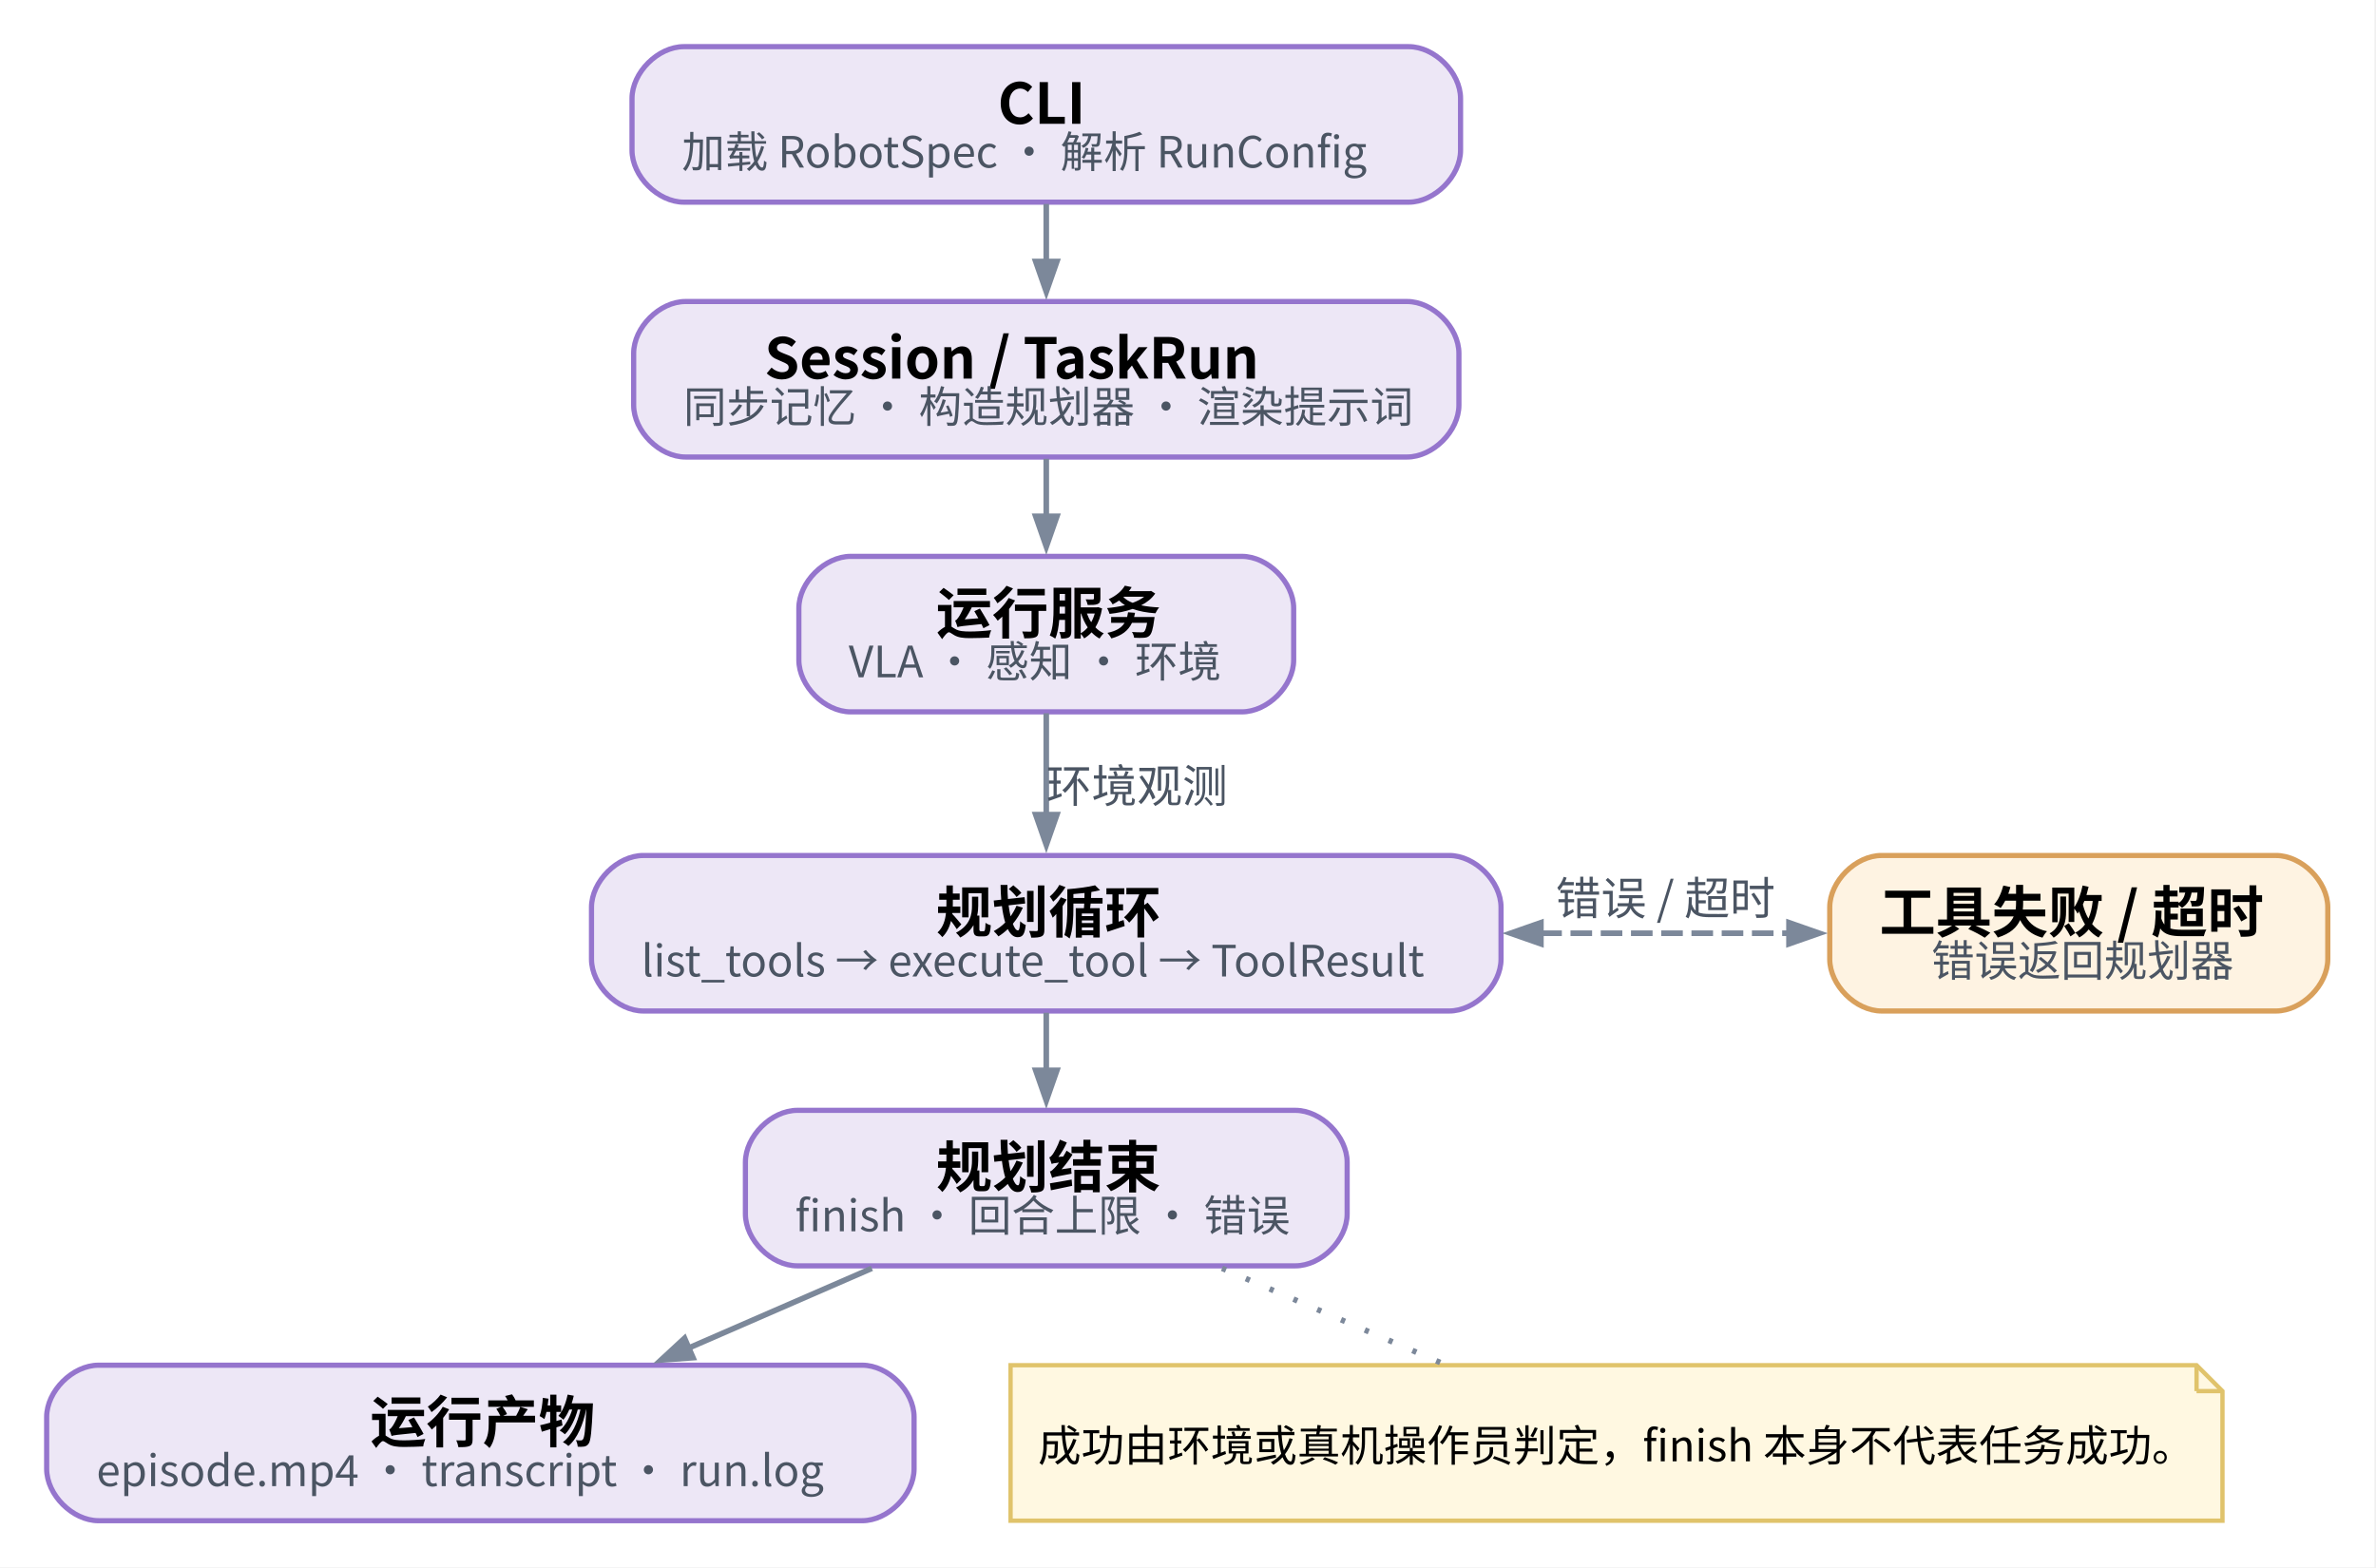
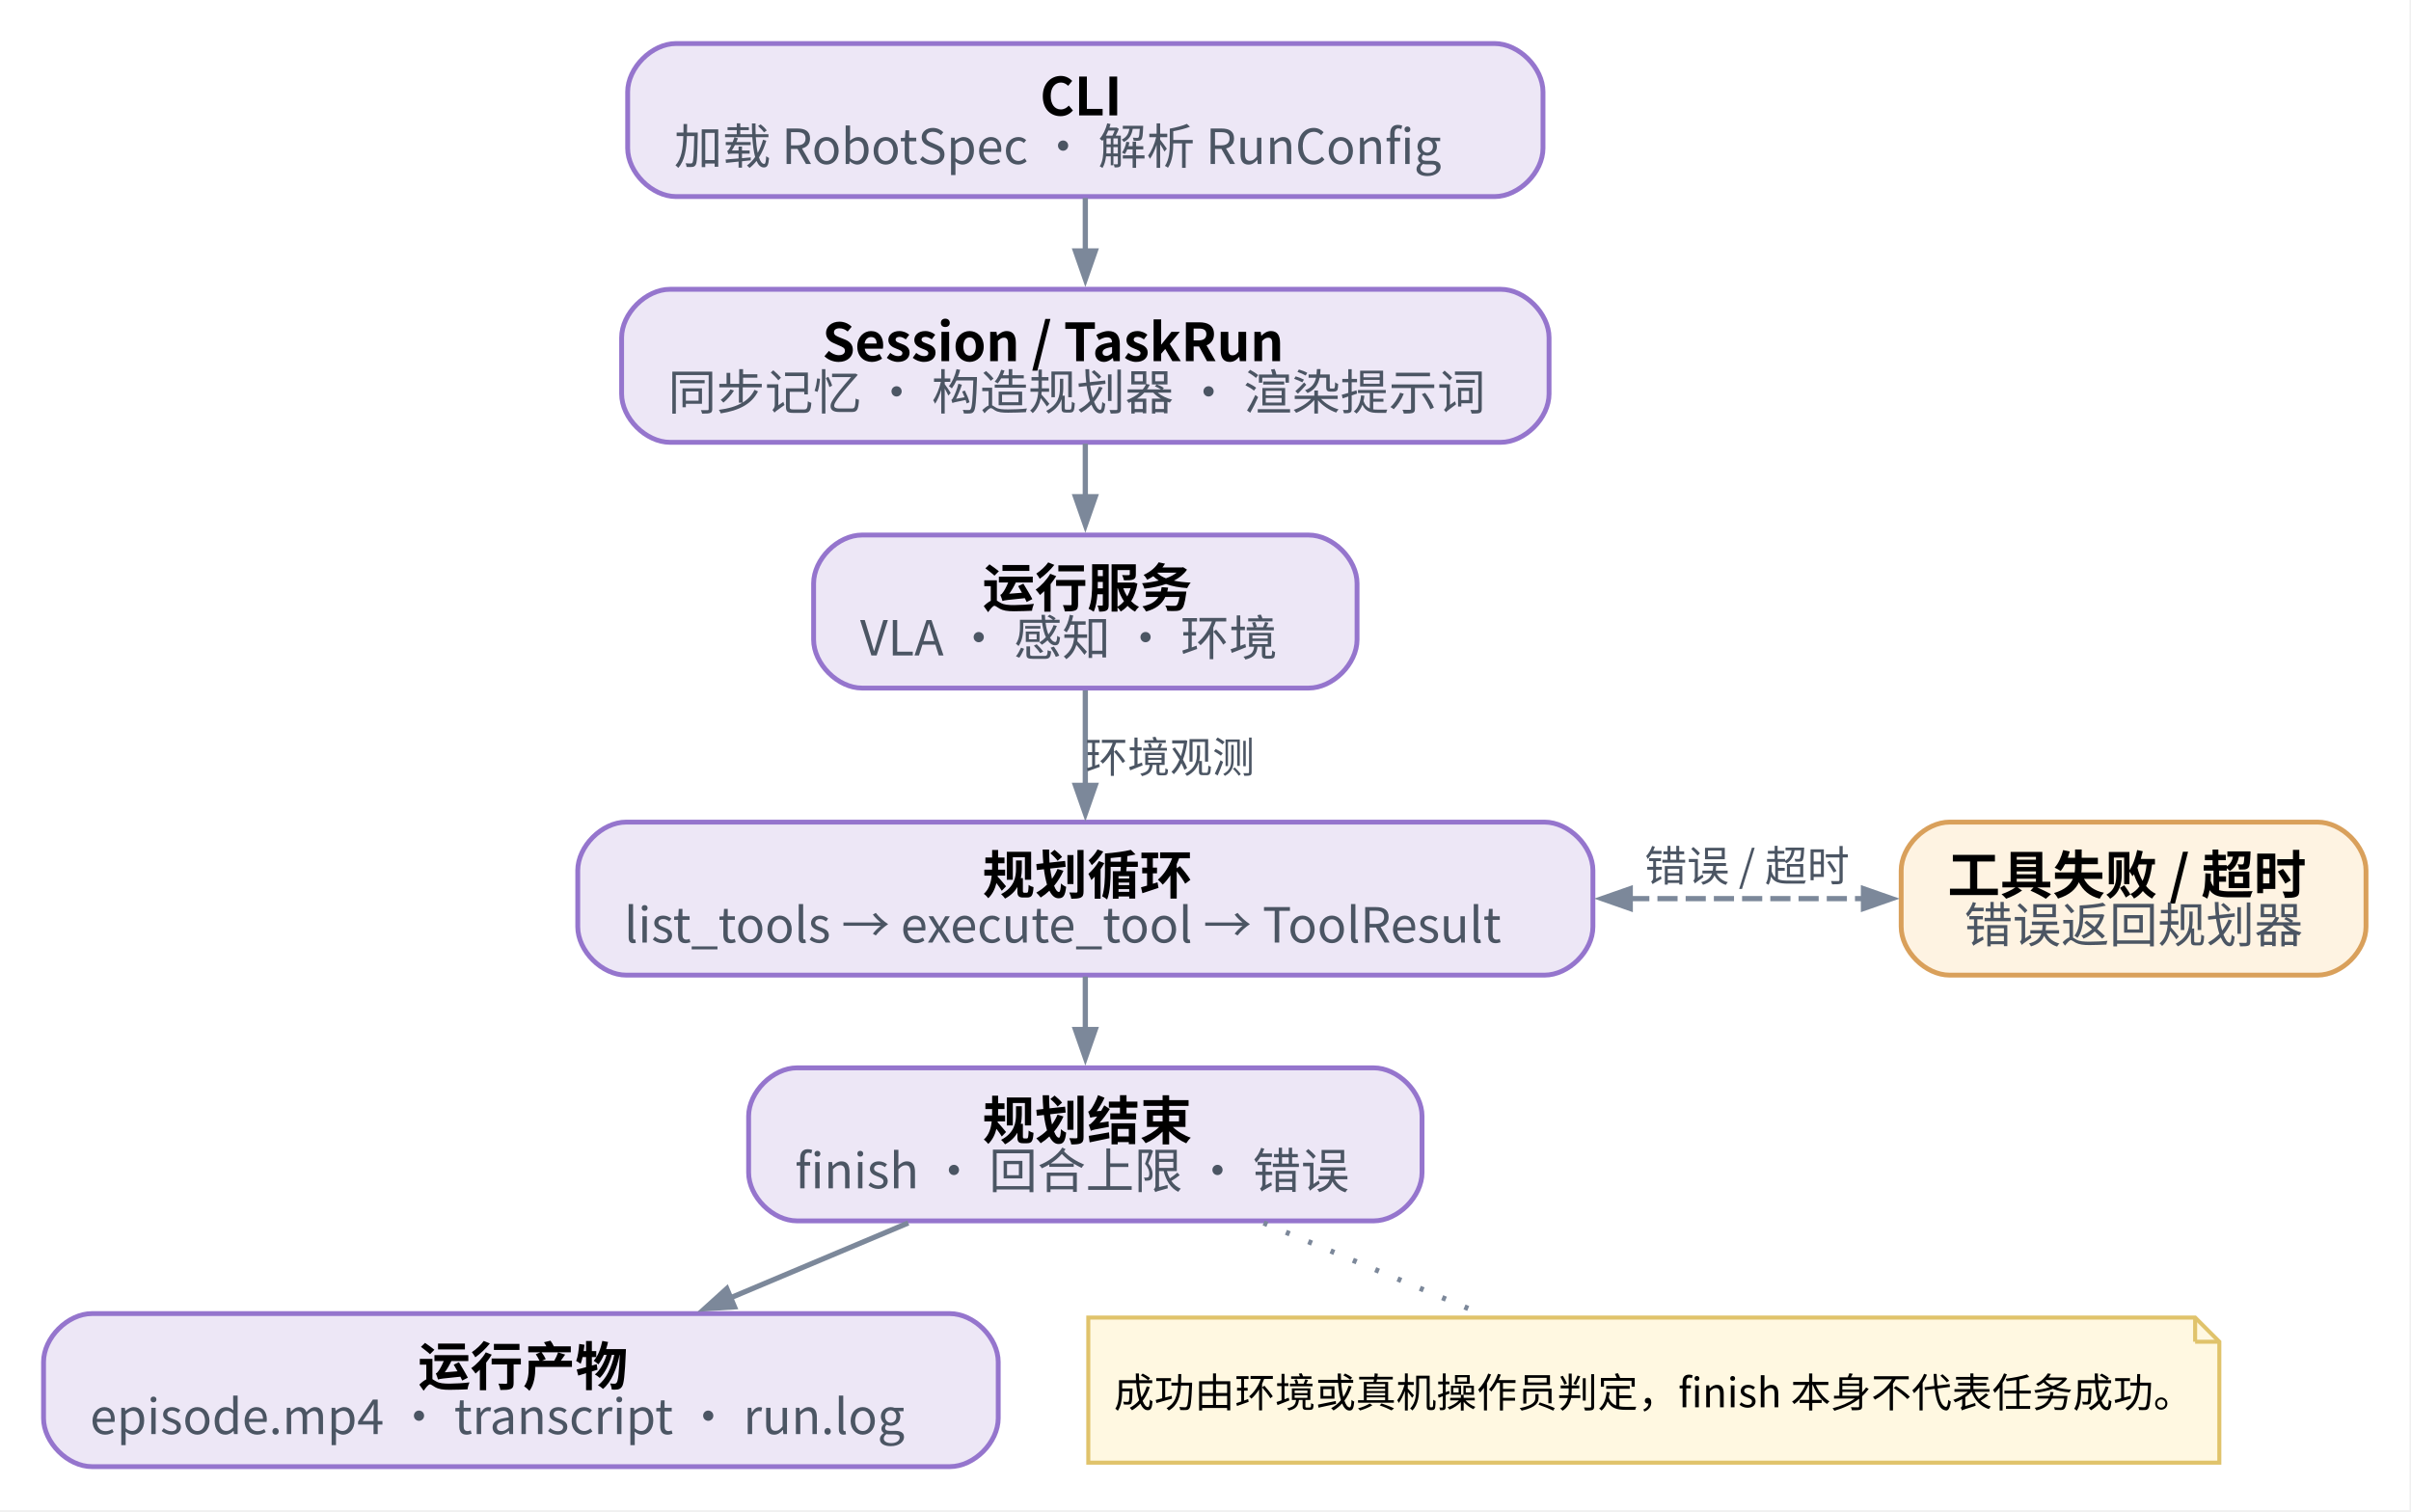
- <svg xmlns="http://www.w3.org/2000/svg" width="550pt" height="363pt" viewBox="0.00 0.00 550.00 363.00">
-   <g id="graph0" class="graph" transform="scale(1 1) rotate(0) translate(10.8 352.05)">
-     <polygon fill="white" stroke="none" points="-10.8,10.8 -10.8,-352.05 538.84,-352.05 538.84,10.8 -10.8,10.8" />
+ <svg xmlns="http://www.w3.org/2000/svg" width="598pt" height="375pt" viewBox="0.00 0.00 598.00 375.00">
+   <g id="graph0" class="graph" transform="scale(1 1) rotate(0) translate(10.8 363.81)">
+     <polygon fill="white" stroke="none" points="-10.8,10.8 -10.8,-363.81 586.84,-363.81 586.84,10.8 -10.8,10.8" />
    <g id="node1" class="node">
-       <path fill="#ede7f6" stroke="#9575cd" stroke-width="1.2" d="M315.29,-341.25C315.29,-341.25 147.5,-341.25 147.5,-341.25 141.5,-341.25 135.5,-335.25 135.5,-329.25 135.5,-329.25 135.5,-317.25 135.5,-317.25 135.5,-311.25 141.5,-305.25 147.5,-305.25 147.5,-305.25 315.29,-305.25 315.29,-305.25 321.29,-305.25 327.29,-311.25 327.29,-317.25 327.29,-317.25 327.29,-329.25 327.29,-329.25 327.29,-335.25 321.29,-341.25 315.29,-341.25" />
-       <text xml:space="preserve" text-anchor="start" x="220.14" y="-323.4" font-family="Hiragino Sans GB,Noto Sans CJK SC,sans-serif" font-weight="bold" font-size="13.00">CLI</text>
-       <text xml:space="preserve" text-anchor="start" x="147.02" y="-313.25" font-family="Hiragino Sans GB,Noto Sans CJK SC,sans-serif" font-size="10.00" fill="#4b5563">加载 RobotSpec · 解析 RunConfig</text>
+       <path fill="#ede7f6" stroke="#9575cd" stroke-width="1.2" d="M359.91,-353.01C359.91,-353.01 156.88,-353.01 156.88,-353.01 150.88,-353.01 144.88,-347.01 144.88,-341.01 144.88,-341.01 144.88,-327.05 144.88,-327.05 144.88,-321.05 150.88,-315.05 156.88,-315.05 156.88,-315.05 359.91,-315.05 359.91,-315.05 365.91,-315.05 371.91,-321.05 371.91,-327.05 371.91,-327.05 371.91,-341.01 371.91,-341.01 371.91,-347.01 365.91,-353.01 359.91,-353.01" />
+       <text xml:space="preserve" text-anchor="start" x="247.14" y="-335.18" font-family="Hiragino Sans GB,Noto Sans CJK SC,sans-serif" font-weight="bold" font-size="13.00">CLI</text>
+       <text xml:space="preserve" text-anchor="start" x="156.39" y="-323.13" font-family="Hiragino Sans GB,Noto Sans CJK SC,sans-serif" font-size="12.00" fill="#4b5563">加载 RobotSpec · 解析 RunConfig</text>
    </g>
    <g id="node2" class="node">
-       <path fill="#ede7f6" stroke="#9575cd" stroke-width="1.2" d="M314.91,-282.25C314.91,-282.25 147.88,-282.25 147.88,-282.25 141.88,-282.25 135.88,-276.25 135.88,-270.25 135.88,-270.25 135.88,-258.25 135.88,-258.25 135.88,-252.25 141.88,-246.25 147.88,-246.25 147.88,-246.25 314.91,-246.25 314.91,-246.25 320.91,-246.25 326.91,-252.25 326.91,-258.25 326.91,-258.25 326.91,-270.25 326.91,-270.25 326.91,-276.25 320.91,-282.25 314.91,-282.25" />
-       <text xml:space="preserve" text-anchor="start" x="166.14" y="-264.4" font-family="Hiragino Sans GB,Noto Sans CJK SC,sans-serif" font-weight="bold" font-size="13.00">Session / TaskRun</text>
-       <text xml:space="preserve" text-anchor="start" x="147.39" y="-254.25" font-family="Hiragino Sans GB,Noto Sans CJK SC,sans-serif" font-size="10.00" fill="#4b5563">同步记忆 · 构造规划器 · 渲染提示词</text>
+       <path fill="#ede7f6" stroke="#9575cd" stroke-width="1.2" d="M361.41,-292.05C361.41,-292.05 155.38,-292.05 155.38,-292.05 149.38,-292.05 143.38,-286.05 143.38,-280.05 143.38,-280.05 143.38,-266.09 143.38,-266.09 143.38,-260.09 149.38,-254.09 155.38,-254.09 155.38,-254.09 361.41,-254.09 361.41,-254.09 367.41,-254.09 373.41,-260.09 373.41,-266.09 373.41,-266.09 373.41,-280.05 373.41,-280.05 373.41,-286.05 367.41,-292.05 361.41,-292.05" />
+       <text xml:space="preserve" text-anchor="start" x="193.14" y="-274.22" font-family="Hiragino Sans GB,Noto Sans CJK SC,sans-serif" font-weight="bold" font-size="13.00">Session / TaskRun</text>
+       <text xml:space="preserve" text-anchor="start" x="154.89" y="-262.17" font-family="Hiragino Sans GB,Noto Sans CJK SC,sans-serif" font-size="12.00" fill="#4b5563">同步记忆 · 构造规划器 · 渲染提示词</text>
    </g>
    <g id="edge1" class="edge">
-       <path fill="none" stroke="#7c889a" stroke-width="1.3" d="M231.39,-304.84C231.39,-300.53 231.39,-295.82 231.39,-291.2" />
-       <polygon fill="#7c889a" stroke="#7c889a" stroke-width="1.3" points="233.85,-291.52 231.4,-284.52 228.95,-291.52 233.85,-291.52" />
+       <path fill="none" stroke="#7c889a" stroke-width="1.3" d="M258.39,-314.7C258.39,-310.52 258.39,-306 258.39,-301.54" />
+       <polygon fill="#7c889a" stroke="#7c889a" stroke-width="1.3" points="260.85,-301.56 258.4,-294.56 255.95,-301.56 260.85,-301.56" />
    </g>
    <g id="node3" class="node">
-       <path fill="#ede7f6" stroke="#9575cd" stroke-width="1.2" d="M276.66,-223.25C276.66,-223.25 186.12,-223.25 186.12,-223.25 180.12,-223.25 174.12,-217.25 174.12,-211.25 174.12,-211.25 174.12,-199.25 174.12,-199.25 174.12,-193.25 180.12,-187.25 186.12,-187.25 186.12,-187.25 276.66,-187.25 276.66,-187.25 282.66,-187.25 288.66,-193.25 288.66,-199.25 288.66,-199.25 288.66,-211.25 288.66,-211.25 288.66,-217.25 282.66,-223.25 276.66,-223.25" />
-       <text xml:space="preserve" text-anchor="start" x="205.89" y="-205.4" font-family="Hiragino Sans GB,Noto Sans CJK SC,sans-serif" font-weight="bold" font-size="13.00">运行服务</text>
-       <text xml:space="preserve" text-anchor="start" x="185.64" y="-195.25" font-family="Hiragino Sans GB,Noto Sans CJK SC,sans-serif" font-size="10.00" fill="#4b5563">VLA · 感知 · 环境</text>
+       <path fill="#ede7f6" stroke="#9575cd" stroke-width="1.2" d="M313.79,-231.09C313.79,-231.09 203,-231.09 203,-231.09 197,-231.09 191,-225.09 191,-219.09 191,-219.09 191,-205.13 191,-205.13 191,-199.13 197,-193.13 203,-193.13 203,-193.13 313.79,-193.13 313.79,-193.13 319.79,-193.13 325.79,-199.13 325.79,-205.13 325.79,-205.13 325.79,-219.09 325.79,-219.09 325.79,-225.09 319.79,-231.09 313.79,-231.09" />
+       <text xml:space="preserve" text-anchor="start" x="232.89" y="-213.26" font-family="Hiragino Sans GB,Noto Sans CJK SC,sans-serif" font-weight="bold" font-size="13.00">运行服务</text>
+       <text xml:space="preserve" text-anchor="start" x="202.52" y="-201.21" font-family="Hiragino Sans GB,Noto Sans CJK SC,sans-serif" font-size="12.00" fill="#4b5563">VLA · 感知 · 环境</text>
    </g>
    <g id="edge2" class="edge">
-       <path fill="none" stroke="#7c889a" stroke-width="1.3" d="M231.39,-245.84C231.39,-241.53 231.39,-236.82 231.39,-232.2" />
-       <polygon fill="#7c889a" stroke="#7c889a" stroke-width="1.3" points="233.85,-232.52 231.4,-225.52 228.95,-232.52 233.85,-232.52" />
+       <path fill="none" stroke="#7c889a" stroke-width="1.3" d="M258.39,-253.74C258.39,-249.56 258.39,-245.04 258.39,-240.58" />
+       <polygon fill="#7c889a" stroke="#7c889a" stroke-width="1.3" points="260.85,-240.6 258.4,-233.6 255.95,-240.6 260.85,-240.6" />
    </g>
    <g id="node4" class="node">
-       <path fill="#ede7f6" stroke="#9575cd" stroke-width="1.2" d="M324.66,-154C324.66,-154 138.12,-154 138.12,-154 132.12,-154 126.12,-148 126.12,-142 126.12,-142 126.12,-130 126.12,-130 126.12,-124 132.12,-118 138.12,-118 138.12,-118 324.66,-118 324.66,-118 330.66,-118 336.66,-124 336.66,-130 336.66,-130 336.66,-142 336.66,-142 336.66,-148 330.66,-154 324.66,-154" />
-       <text xml:space="preserve" text-anchor="start" x="205.89" y="-136.15" font-family="Hiragino Sans GB,Noto Sans CJK SC,sans-serif" font-weight="bold" font-size="13.00">规划循环</text>
-       <text xml:space="preserve" text-anchor="start" x="137.64" y="-126" font-family="Hiragino Sans GB,Noto Sans CJK SC,sans-serif" font-size="10.00" fill="#4b5563">list_tools → execute_tool → ToolResult</text>
+       <path fill="#ede7f6" stroke="#9575cd" stroke-width="1.2" d="M372.29,-159.88C372.29,-159.88 144.5,-159.88 144.5,-159.88 138.5,-159.88 132.5,-153.88 132.5,-147.88 132.5,-147.88 132.5,-133.92 132.5,-133.92 132.5,-127.92 138.5,-121.92 144.5,-121.92 144.5,-121.92 372.29,-121.92 372.29,-121.92 378.29,-121.92 384.29,-127.92 384.29,-133.92 384.29,-133.92 384.29,-147.88 384.29,-147.88 384.29,-153.88 378.29,-159.88 372.29,-159.88" />
+       <text xml:space="preserve" text-anchor="start" x="232.89" y="-142.05" font-family="Hiragino Sans GB,Noto Sans CJK SC,sans-serif" font-weight="bold" font-size="13.00">规划循环</text>
+       <text xml:space="preserve" text-anchor="start" x="144.02" y="-130" font-family="Hiragino Sans GB,Noto Sans CJK SC,sans-serif" font-size="12.00" fill="#4b5563">list_tools → execute_tool → ToolResult</text>
    </g>
    <g id="edge3" class="edge">
-       <path fill="none" stroke="#7c889a" stroke-width="1.3" d="M231.39,-186.93C231.39,-179.77 231.39,-171.31 231.39,-163.4" />
-       <polygon fill="#7c889a" stroke="#7c889a" stroke-width="1.3" points="233.85,-163.46 231.4,-156.46 228.95,-163.46 233.85,-163.46" />
-       <text xml:space="preserve" text-anchor="middle" x="252.39" y="-166.28" font-family="Hiragino Sans GB,Noto Sans CJK SC,sans-serif" font-size="10.50" fill="#4b5563">环境观测</text>
+       <path fill="none" stroke="#7c889a" stroke-width="1.3" d="M258.39,-192.56C258.39,-185.31 258.39,-176.85 258.39,-168.94" />
+       <polygon fill="#7c889a" stroke="#7c889a" stroke-width="1.3" points="260.85,-168.99 258.4,-161.99 255.95,-168.99 260.85,-168.99" />
+       <text xml:space="preserve" text-anchor="middle" x="279.39" y="-172.16" font-family="Hiragino Sans GB,Noto Sans CJK SC,sans-serif" font-size="10.50" fill="#4b5563">环境观测</text>
    </g>
    <g id="node5" class="node">
-       <path fill="#ede7f6" stroke="#9575cd" stroke-width="1.2" d="M289.04,-95C289.04,-95 173.75,-95 173.75,-95 167.75,-95 161.75,-89 161.75,-83 161.75,-83 161.75,-71 161.75,-71 161.75,-65 167.75,-59 173.75,-59 173.75,-59 289.04,-59 289.04,-59 295.04,-59 301.04,-65 301.04,-71 301.04,-71 301.04,-83 301.04,-83 301.04,-89 295.04,-95 289.04,-95" />
-       <text xml:space="preserve" text-anchor="start" x="205.89" y="-77.15" font-family="Hiragino Sans GB,Noto Sans CJK SC,sans-serif" font-weight="bold" font-size="13.00">规划结束</text>
-       <text xml:space="preserve" text-anchor="start" x="173.27" y="-67" font-family="Hiragino Sans GB,Noto Sans CJK SC,sans-serif" font-size="10.00" fill="#4b5563">finish · 回合上限 · 错误</text>
+       <path fill="#ede7f6" stroke="#9575cd" stroke-width="1.2" d="M329.91,-98.92C329.91,-98.92 186.88,-98.92 186.88,-98.92 180.88,-98.92 174.88,-92.92 174.88,-86.92 174.88,-86.92 174.88,-72.96 174.88,-72.96 174.88,-66.96 180.88,-60.96 186.88,-60.96 186.88,-60.96 329.91,-60.96 329.91,-60.96 335.91,-60.96 341.91,-66.96 341.91,-72.96 341.91,-72.96 341.91,-86.92 341.91,-86.92 341.91,-92.92 335.91,-98.92 329.91,-98.92" />
+       <text xml:space="preserve" text-anchor="start" x="232.89" y="-81.09" font-family="Hiragino Sans GB,Noto Sans CJK SC,sans-serif" font-weight="bold" font-size="13.00">规划结束</text>
+       <text xml:space="preserve" text-anchor="start" x="186.39" y="-69.04" font-family="Hiragino Sans GB,Noto Sans CJK SC,sans-serif" font-size="12.00" fill="#4b5563">finish · 回合上限 · 错误</text>
    </g>
    <g id="edge4" class="edge">
-       <path fill="none" stroke="#7c889a" stroke-width="1.3" d="M231.39,-117.59C231.39,-113.28 231.39,-108.57 231.39,-103.95" />
-       <polygon fill="#7c889a" stroke="#7c889a" stroke-width="1.3" points="233.85,-104.27 231.4,-97.27 228.95,-104.27 233.85,-104.27" />
+       <path fill="none" stroke="#7c889a" stroke-width="1.3" d="M258.39,-121.57C258.39,-117.39 258.39,-112.87 258.39,-108.41" />
+       <polygon fill="#7c889a" stroke="#7c889a" stroke-width="1.3" points="260.85,-108.43 258.4,-101.43 255.95,-108.43 260.85,-108.43" />
    </g>
    <g id="node7" class="node">
-       <path fill="#fef3e2" stroke="#d9a05b" stroke-width="1.2" d="M516.04,-154C516.04,-154 424.75,-154 424.75,-154 418.75,-154 412.75,-148 412.75,-142 412.75,-142 412.75,-130 412.75,-130 412.75,-124 418.75,-118 424.75,-118 424.75,-118 516.04,-118 516.04,-118 522.04,-118 528.04,-124 528.04,-130 528.04,-130 528.04,-142 528.04,-142 528.04,-148 522.04,-154 516.04,-154" />
-       <text xml:space="preserve" text-anchor="start" x="424.27" y="-136.15" font-family="Hiragino Sans GB,Noto Sans CJK SC,sans-serif" font-weight="bold" font-size="13.00">工具失败 / 超时</text>
-       <text xml:space="preserve" text-anchor="start" x="436.27" y="-126" font-family="Hiragino Sans GB,Noto Sans CJK SC,sans-serif" font-size="10.00" fill="#4b5563">错误返回规划器</text>
+       <path fill="#fef3e2" stroke="#d9a05b" stroke-width="1.2" d="M564.04,-159.88C564.04,-159.88 472.75,-159.88 472.75,-159.88 466.75,-159.88 460.75,-153.88 460.75,-147.88 460.75,-147.88 460.75,-133.92 460.75,-133.92 460.75,-127.92 466.75,-121.92 472.75,-121.92 472.75,-121.92 564.04,-121.92 564.04,-121.92 570.04,-121.92 576.04,-127.92 576.04,-133.92 576.04,-133.92 576.04,-147.88 576.04,-147.88 576.04,-153.88 570.04,-159.88 564.04,-159.88" />
+       <text xml:space="preserve" text-anchor="start" x="472.27" y="-142.05" font-family="Hiragino Sans GB,Noto Sans CJK SC,sans-serif" font-weight="bold" font-size="13.00">工具失败 / 超时</text>
+       <text xml:space="preserve" text-anchor="start" x="476.39" y="-130" font-family="Hiragino Sans GB,Noto Sans CJK SC,sans-serif" font-size="12.00" fill="#4b5563">错误返回规划器</text>
    </g>
    <g id="edge6" class="edge">
-       <path fill="none" stroke="#7c889a" stroke-width="1.3" stroke-dasharray="5,2" d="M345.74,-136C365.57,-136 385.59,-136 403.61,-136" />
-       <polygon fill="#7c889a" stroke="#7c889a" stroke-width="1.3" points="345.89,-133.55 338.89,-136 345.89,-138.45 345.89,-133.55" />
-       <polygon fill="#7c889a" stroke="#7c889a" stroke-width="1.3" points="403.32,-138.45 410.32,-136 403.32,-133.55 403.32,-138.45" />
-       <text xml:space="preserve" text-anchor="middle" x="374.71" y="-140.28" font-family="Hiragino Sans GB,Noto Sans CJK SC,sans-serif" font-size="10.50" fill="#4b5563">错误 / 超时</text>
+       <path fill="none" stroke="#7c889a" stroke-width="1.3" stroke-dasharray="5,2" d="M393.29,-140.9C413.59,-140.9 433.72,-140.9 451.72,-140.9" />
+       <polygon fill="#7c889a" stroke="#7c889a" stroke-width="1.3" points="393.55,-138.45 386.55,-140.9 393.55,-143.35 393.55,-138.45" />
+       <polygon fill="#7c889a" stroke="#7c889a" stroke-width="1.3" points="451.4,-143.35 458.4,-140.9 451.4,-138.45 451.4,-143.35" />
+       <text xml:space="preserve" text-anchor="middle" x="422.52" y="-145.18" font-family="Hiragino Sans GB,Noto Sans CJK SC,sans-serif" font-size="10.50" fill="#4b5563">错误 / 超时</text>
    </g>
    <g id="node6" class="node">
-       <path fill="#ede7f6" stroke="#9575cd" stroke-width="1.2" d="M188.79,-36C188.79,-36 12,-36 12,-36 6,-36 0,-30 0,-24 0,-24 0,-12 0,-12 0,-6 6,0 12,0 12,0 188.79,0 188.79,0 194.79,0 200.79,-6 200.79,-12 200.79,-12 200.79,-24 200.79,-24 200.79,-30 194.79,-36 188.79,-36" />
-       <text xml:space="preserve" text-anchor="start" x="74.89" y="-18.15" font-family="Hiragino Sans GB,Noto Sans CJK SC,sans-serif" font-weight="bold" font-size="13.00">运行产物</text>
-       <text xml:space="preserve" text-anchor="start" x="11.52" y="-8" font-family="Hiragino Sans GB,Noto Sans CJK SC,sans-serif" font-size="10.00" fill="#4b5563">episode.mp4 · transcript · run.log</text>
+       <path fill="#ede7f6" stroke="#9575cd" stroke-width="1.2" d="M224.79,-37.96C224.79,-37.96 12,-37.96 12,-37.96 6,-37.96 0,-31.96 0,-25.96 0,-25.96 0,-12 0,-12 0,-6 6,0 12,0 12,0 224.79,0 224.79,0 230.79,0 236.79,-6 236.79,-12 236.79,-12 236.79,-25.96 236.79,-25.96 236.79,-31.96 230.79,-37.96 224.79,-37.96" />
+       <text xml:space="preserve" text-anchor="start" x="92.89" y="-20.13" font-family="Hiragino Sans GB,Noto Sans CJK SC,sans-serif" font-weight="bold" font-size="13.00">运行产物</text>
+       <text xml:space="preserve" text-anchor="start" x="11.52" y="-8.08" font-family="Hiragino Sans GB,Noto Sans CJK SC,sans-serif" font-size="12.00" fill="#4b5563">episode.mp4 · transcript · run.log</text>
    </g>
    <g id="edge5" class="edge">
-       <path fill="none" stroke="#7c889a" stroke-width="1.3" d="M191.02,-58.43C177.57,-52.58 162.46,-46 148.48,-39.92" />
-       <polygon fill="#7c889a" stroke="#7c889a" stroke-width="1.3" points="149.61,-37.74 142.21,-37.2 147.66,-42.24 149.61,-37.74" />
+       <path fill="none" stroke="#7c889a" stroke-width="1.3" d="M214.48,-60.45C200.41,-54.52 184.69,-47.9 170.12,-41.76" />
+       <polygon fill="#7c889a" stroke="#7c889a" stroke-width="1.3" points="171.37,-39.63 163.97,-39.17 169.47,-44.15 171.37,-39.63" />
    </g>
    <g id="node8" class="node">
-       <polygon fill="#fff8e1" stroke="#e0c36b" points="497.66,-36 223.13,-36 223.13,0 503.66,0 503.66,-30 497.66,-36" />
-       <polyline fill="none" stroke="#e0c36b" points="497.66,-36 497.66,-30" />
-       <polyline fill="none" stroke="#e0c36b" points="503.66,-30 497.66,-30" />
-       <text xml:space="preserve" text-anchor="middle" x="363.39" y="-13.75" font-family="Hiragino Sans GB,Noto Sans CJK SC,sans-serif" font-size="10.00">成功由环境或真机操作员判定，finish 本身不代表任务成功。</text>
+       <polygon fill="#fff8e1" stroke="#e0c36b" points="533.66,-36.98 259.13,-36.98 259.13,-0.98 539.66,-0.98 539.66,-30.98 533.66,-36.98" />
+       <polyline fill="none" stroke="#e0c36b" points="533.66,-36.98 533.66,-30.98" />
+       <polyline fill="none" stroke="#e0c36b" points="539.66,-30.98 533.66,-30.98" />
+       <text xml:space="preserve" text-anchor="middle" x="399.39" y="-14.73" font-family="Hiragino Sans GB,Noto Sans CJK SC,sans-serif" font-size="10.00">成功由环境或真机操作员判定，finish 本身不代表任务成功。</text>
    </g>
    <g id="edge7" class="edge">
-       <path fill="none" stroke="#7c889a" stroke-width="1.3" stroke-dasharray="1,5" d="M272.08,-58.43C288.29,-51.43 306.9,-43.4 323.07,-36.41" />
+       <path fill="none" stroke="#7c889a" stroke-width="1.3" stroke-dasharray="1,5" d="M302.62,-60.45C320.23,-53.08 340.39,-44.66 357.73,-37.4" />
    </g>
  </g>
</svg>
